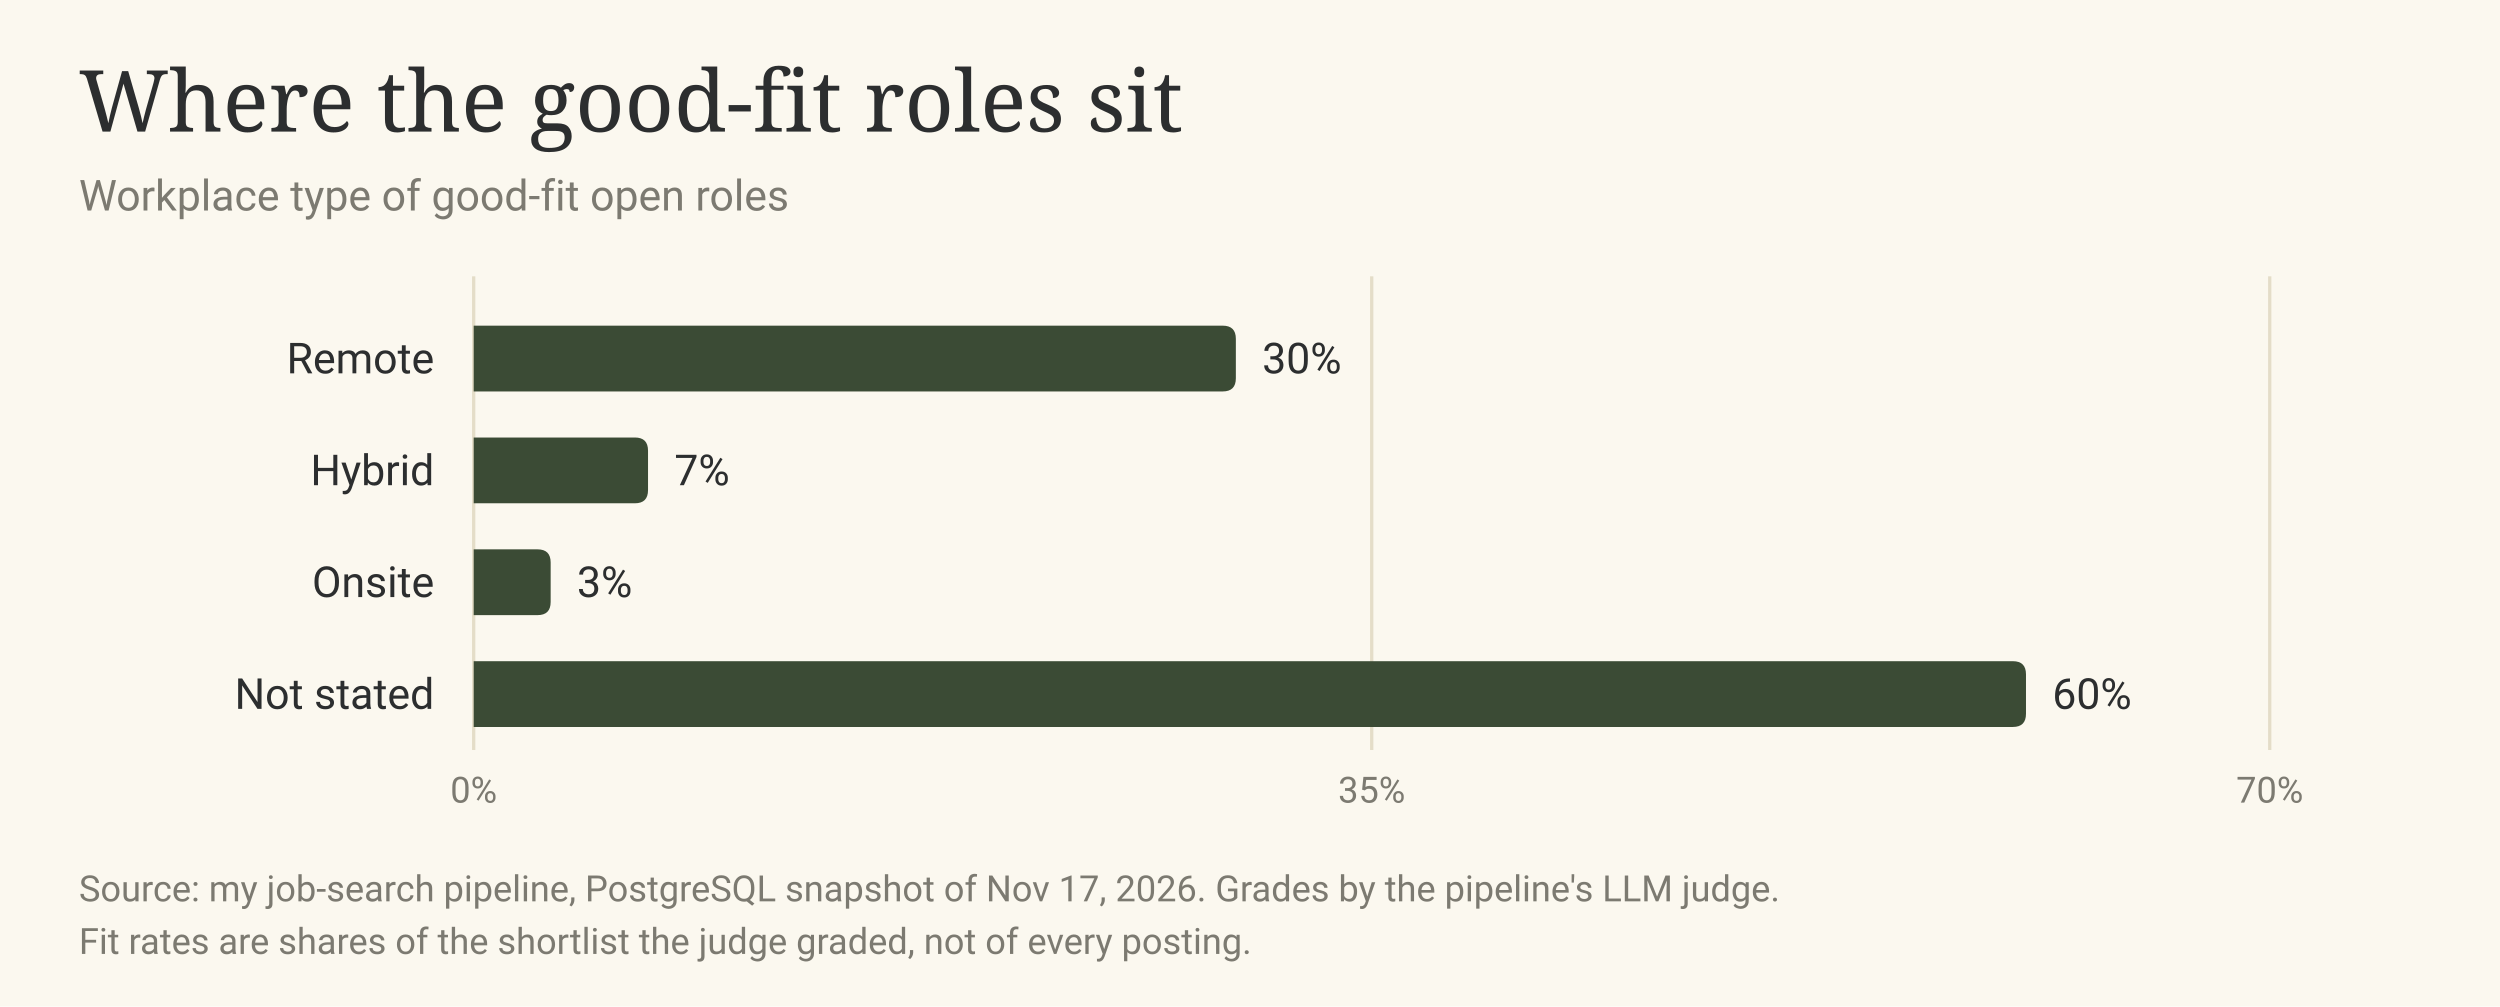
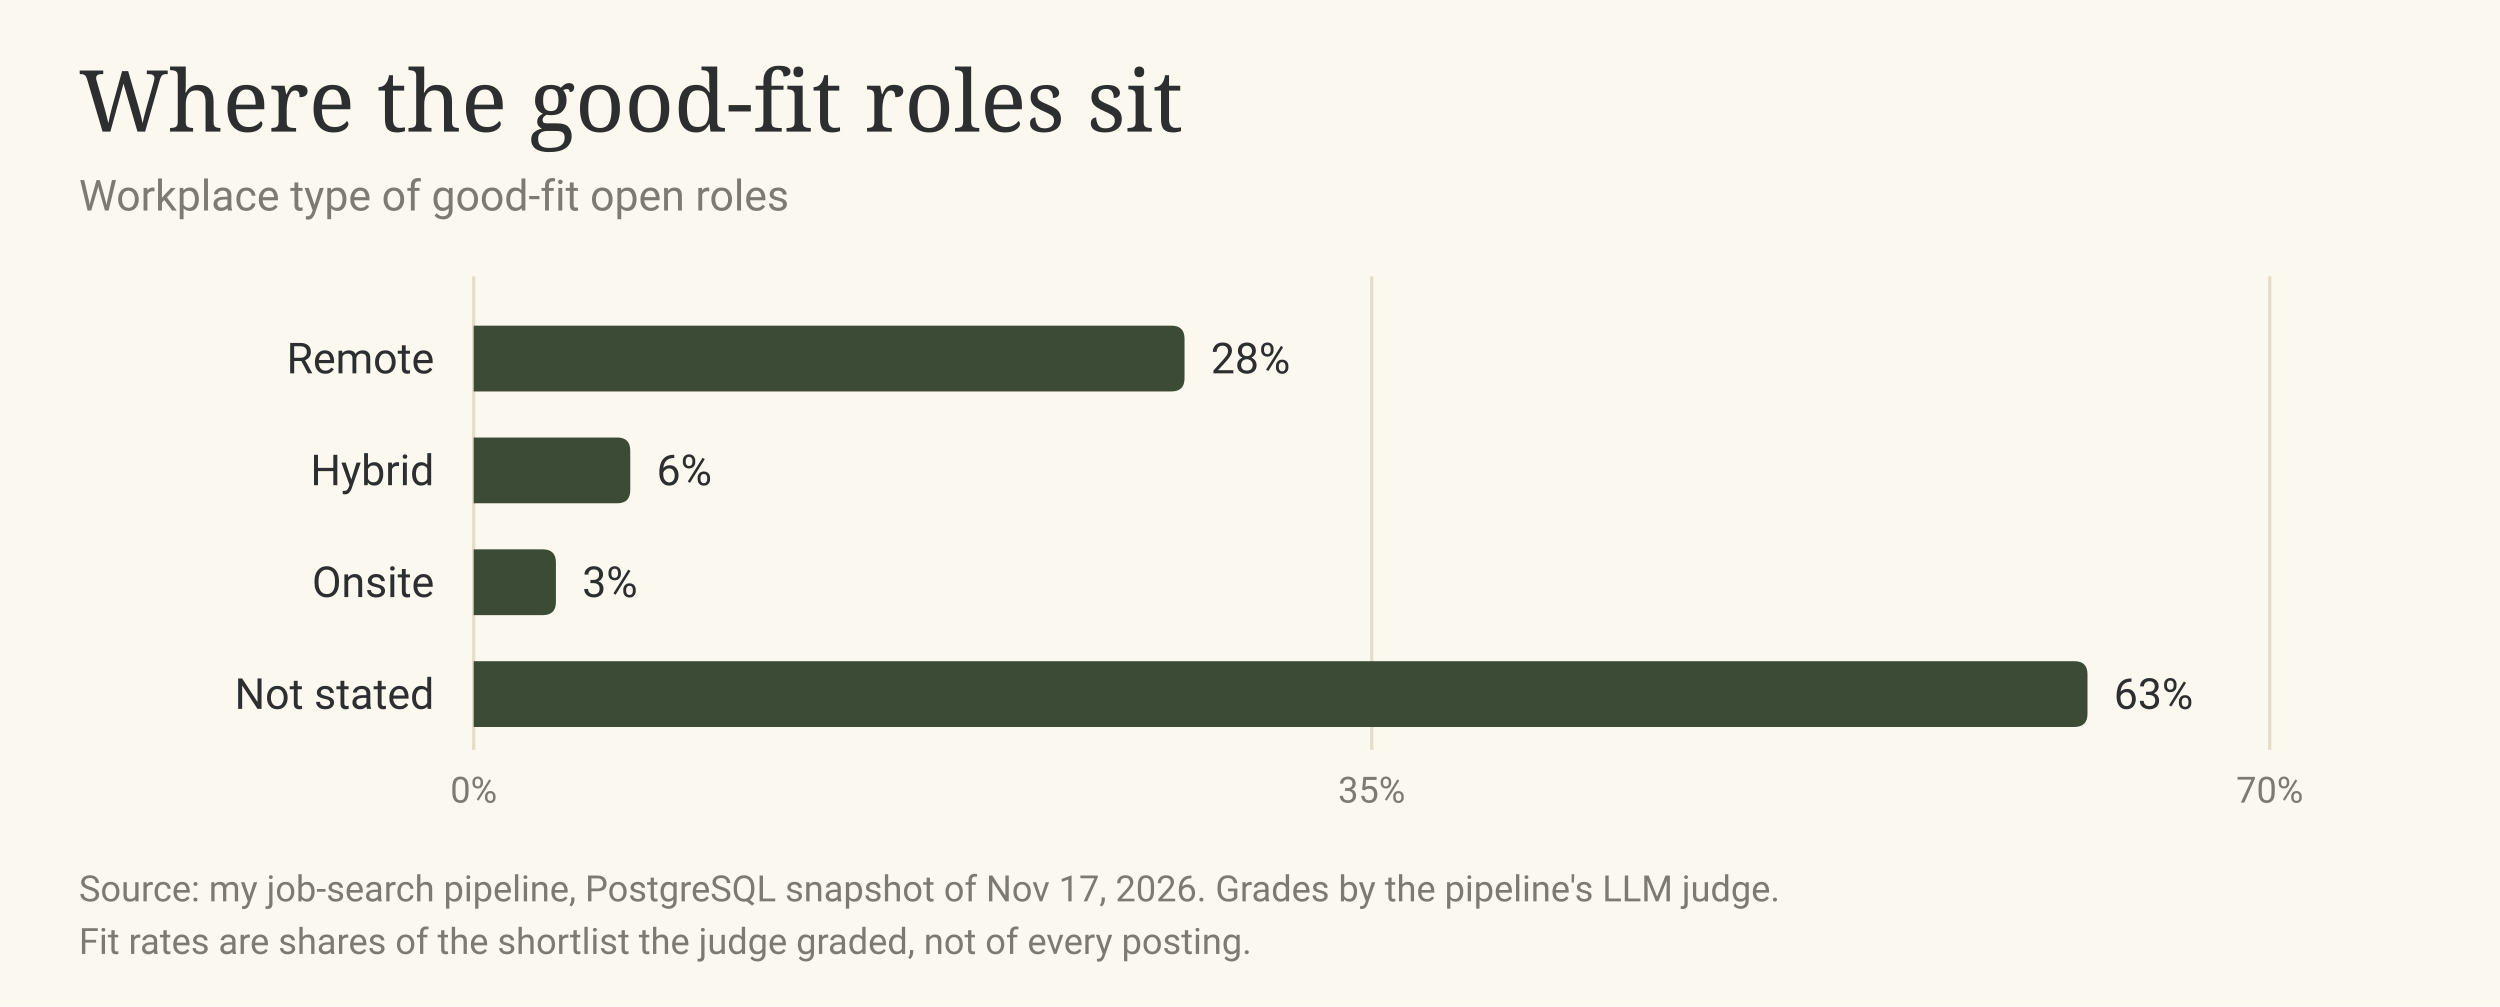
<svg xmlns="http://www.w3.org/2000/svg" viewBox="0 0 760 306" width="760" height="306" role="img" aria-labelledby="t d">
  <rect width="760" height="306" fill="#fbf8ef" />
  <text x="24" y="40" font-family="'Instrument Serif', 'Iowan Old Style', Georgia, serif" font-size="26" fill="#2c2e2f">Where the good-fit roles sit</text>
  <text x="24" y="64" font-family="-apple-system, BlinkMacSystemFont, 'Segoe UI', Roboto, Inter, sans-serif" font-size="13" fill="#7c7a71">Workplace type of good-fit open roles</text>
  <line x1="144.0" y1="84" x2="144.0" y2="228" stroke="#e4ddc8" stroke-width="1" />
  <text x="144.0" y="244" text-anchor="middle" font-family="-apple-system, BlinkMacSystemFont, 'Segoe UI', Roboto, Inter, sans-serif" font-size="11" fill="#7c7a71">0%</text>
  <line x1="417.0" y1="84" x2="417.0" y2="228" stroke="#e4ddc8" stroke-width="1" />
  <text x="417.0" y="244" text-anchor="middle" font-family="-apple-system, BlinkMacSystemFont, 'Segoe UI', Roboto, Inter, sans-serif" font-size="11" fill="#7c7a71">35%</text>
  <line x1="690.0" y1="84" x2="690.0" y2="228" stroke="#e4ddc8" stroke-width="1" />
  <text x="690.0" y="244" text-anchor="middle" font-family="-apple-system, BlinkMacSystemFont, 'Segoe UI', Roboto, Inter, sans-serif" font-size="11" fill="#7c7a71">70%</text>
  <g>
    <text x="132" y="113.5" text-anchor="end" font-family="-apple-system, BlinkMacSystemFont, 'Segoe UI', Roboto, Inter, sans-serif" font-size="13" fill="#2c2e2f">Remote</text>
-     <path d="M144.0,99.0H371.7Q375.7,99.0 375.7,103.0V115.0Q375.7,119.0 371.7,119.0H144.0Z" fill="#3b4b35" />
-     <text x="383.7" y="113.5" font-family="-apple-system, BlinkMacSystemFont, 'Segoe UI', Roboto, Inter, sans-serif" font-size="13" fill="#2c2e2f">30%</text>
+     <path d="M144.0,99.0H356.1Q360.1,99.0 360.1,103.0V115.0Q360.1,119.0 356.1,119.0H144.0Z" fill="#3b4b35" />
+     <text x="368.1" y="113.5" font-family="-apple-system, BlinkMacSystemFont, 'Segoe UI', Roboto, Inter, sans-serif" font-size="13" fill="#2c2e2f">28%</text>
  </g>
  <g>
    <text x="132" y="147.5" text-anchor="end" font-family="-apple-system, BlinkMacSystemFont, 'Segoe UI', Roboto, Inter, sans-serif" font-size="13" fill="#2c2e2f">Hybrid</text>
-     <path d="M144.0,133.0H193.0Q197.0,133.0 197.0,137.0V149.0Q197.0,153.0 193.0,153.0H144.0Z" fill="#3b4b35" />
-     <text x="205.0" y="147.5" font-family="-apple-system, BlinkMacSystemFont, 'Segoe UI', Roboto, Inter, sans-serif" font-size="13" fill="#2c2e2f">7%</text>
+     <path d="M144.0,133.0H187.6Q191.6,133.0 191.6,137.0V149.0Q191.6,153.0 187.6,153.0H144.0Z" fill="#3b4b35" />
+     <text x="199.6" y="147.5" font-family="-apple-system, BlinkMacSystemFont, 'Segoe UI', Roboto, Inter, sans-serif" font-size="13" fill="#2c2e2f">6%</text>
  </g>
  <g>
    <text x="132" y="181.5" text-anchor="end" font-family="-apple-system, BlinkMacSystemFont, 'Segoe UI', Roboto, Inter, sans-serif" font-size="13" fill="#2c2e2f">Onsite</text>
-     <path d="M144.0,167.0H163.4Q167.4,167.0 167.4,171.0V183.0Q167.4,187.0 163.4,187.0H144.0Z" fill="#3b4b35" />
-     <text x="175.4" y="181.5" font-family="-apple-system, BlinkMacSystemFont, 'Segoe UI', Roboto, Inter, sans-serif" font-size="13" fill="#2c2e2f">3%</text>
+     <path d="M144.0,167.0H165.0Q169.0,167.0 169.0,171.0V183.0Q169.0,187.0 165.0,187.0H144.0Z" fill="#3b4b35" />
+     <text x="177.0" y="181.5" font-family="-apple-system, BlinkMacSystemFont, 'Segoe UI', Roboto, Inter, sans-serif" font-size="13" fill="#2c2e2f">3%</text>
  </g>
  <g>
    <text x="132" y="215.5" text-anchor="end" font-family="-apple-system, BlinkMacSystemFont, 'Segoe UI', Roboto, Inter, sans-serif" font-size="13" fill="#2c2e2f">Not stated</text>
-     <path d="M144.0,201.0H611.9Q615.9,201.0 615.9,205.0V217.0Q615.9,221.0 611.9,221.0H144.0Z" fill="#3b4b35" />
-     <text x="623.9" y="215.5" font-family="-apple-system, BlinkMacSystemFont, 'Segoe UI', Roboto, Inter, sans-serif" font-size="13" fill="#2c2e2f">60%</text>
+     <path d="M144.0,201.0H630.6Q634.6,201.0 634.6,205.0V217.0Q634.6,221.0 630.6,221.0H144.0Z" fill="#3b4b35" />
+     <text x="642.6" y="215.5" font-family="-apple-system, BlinkMacSystemFont, 'Segoe UI', Roboto, Inter, sans-serif" font-size="13" fill="#2c2e2f">63%</text>
  </g>
  <text x="24" y="274" font-family="-apple-system, BlinkMacSystemFont, 'Segoe UI', Roboto, Inter, sans-serif" font-size="11" fill="#7c7a71">Source: my job-search pipeline, PostgreSQL snapshot of Nov 17, 2026. Grades by the pipeline's LLM judge.</text>
  <text x="24" y="290" font-family="-apple-system, BlinkMacSystemFont, 'Segoe UI', Roboto, Inter, sans-serif" font-size="11" fill="#7c7a71">Fit rates are shares of the shortlist the judge graded, not of every posting.</text>
</svg>
